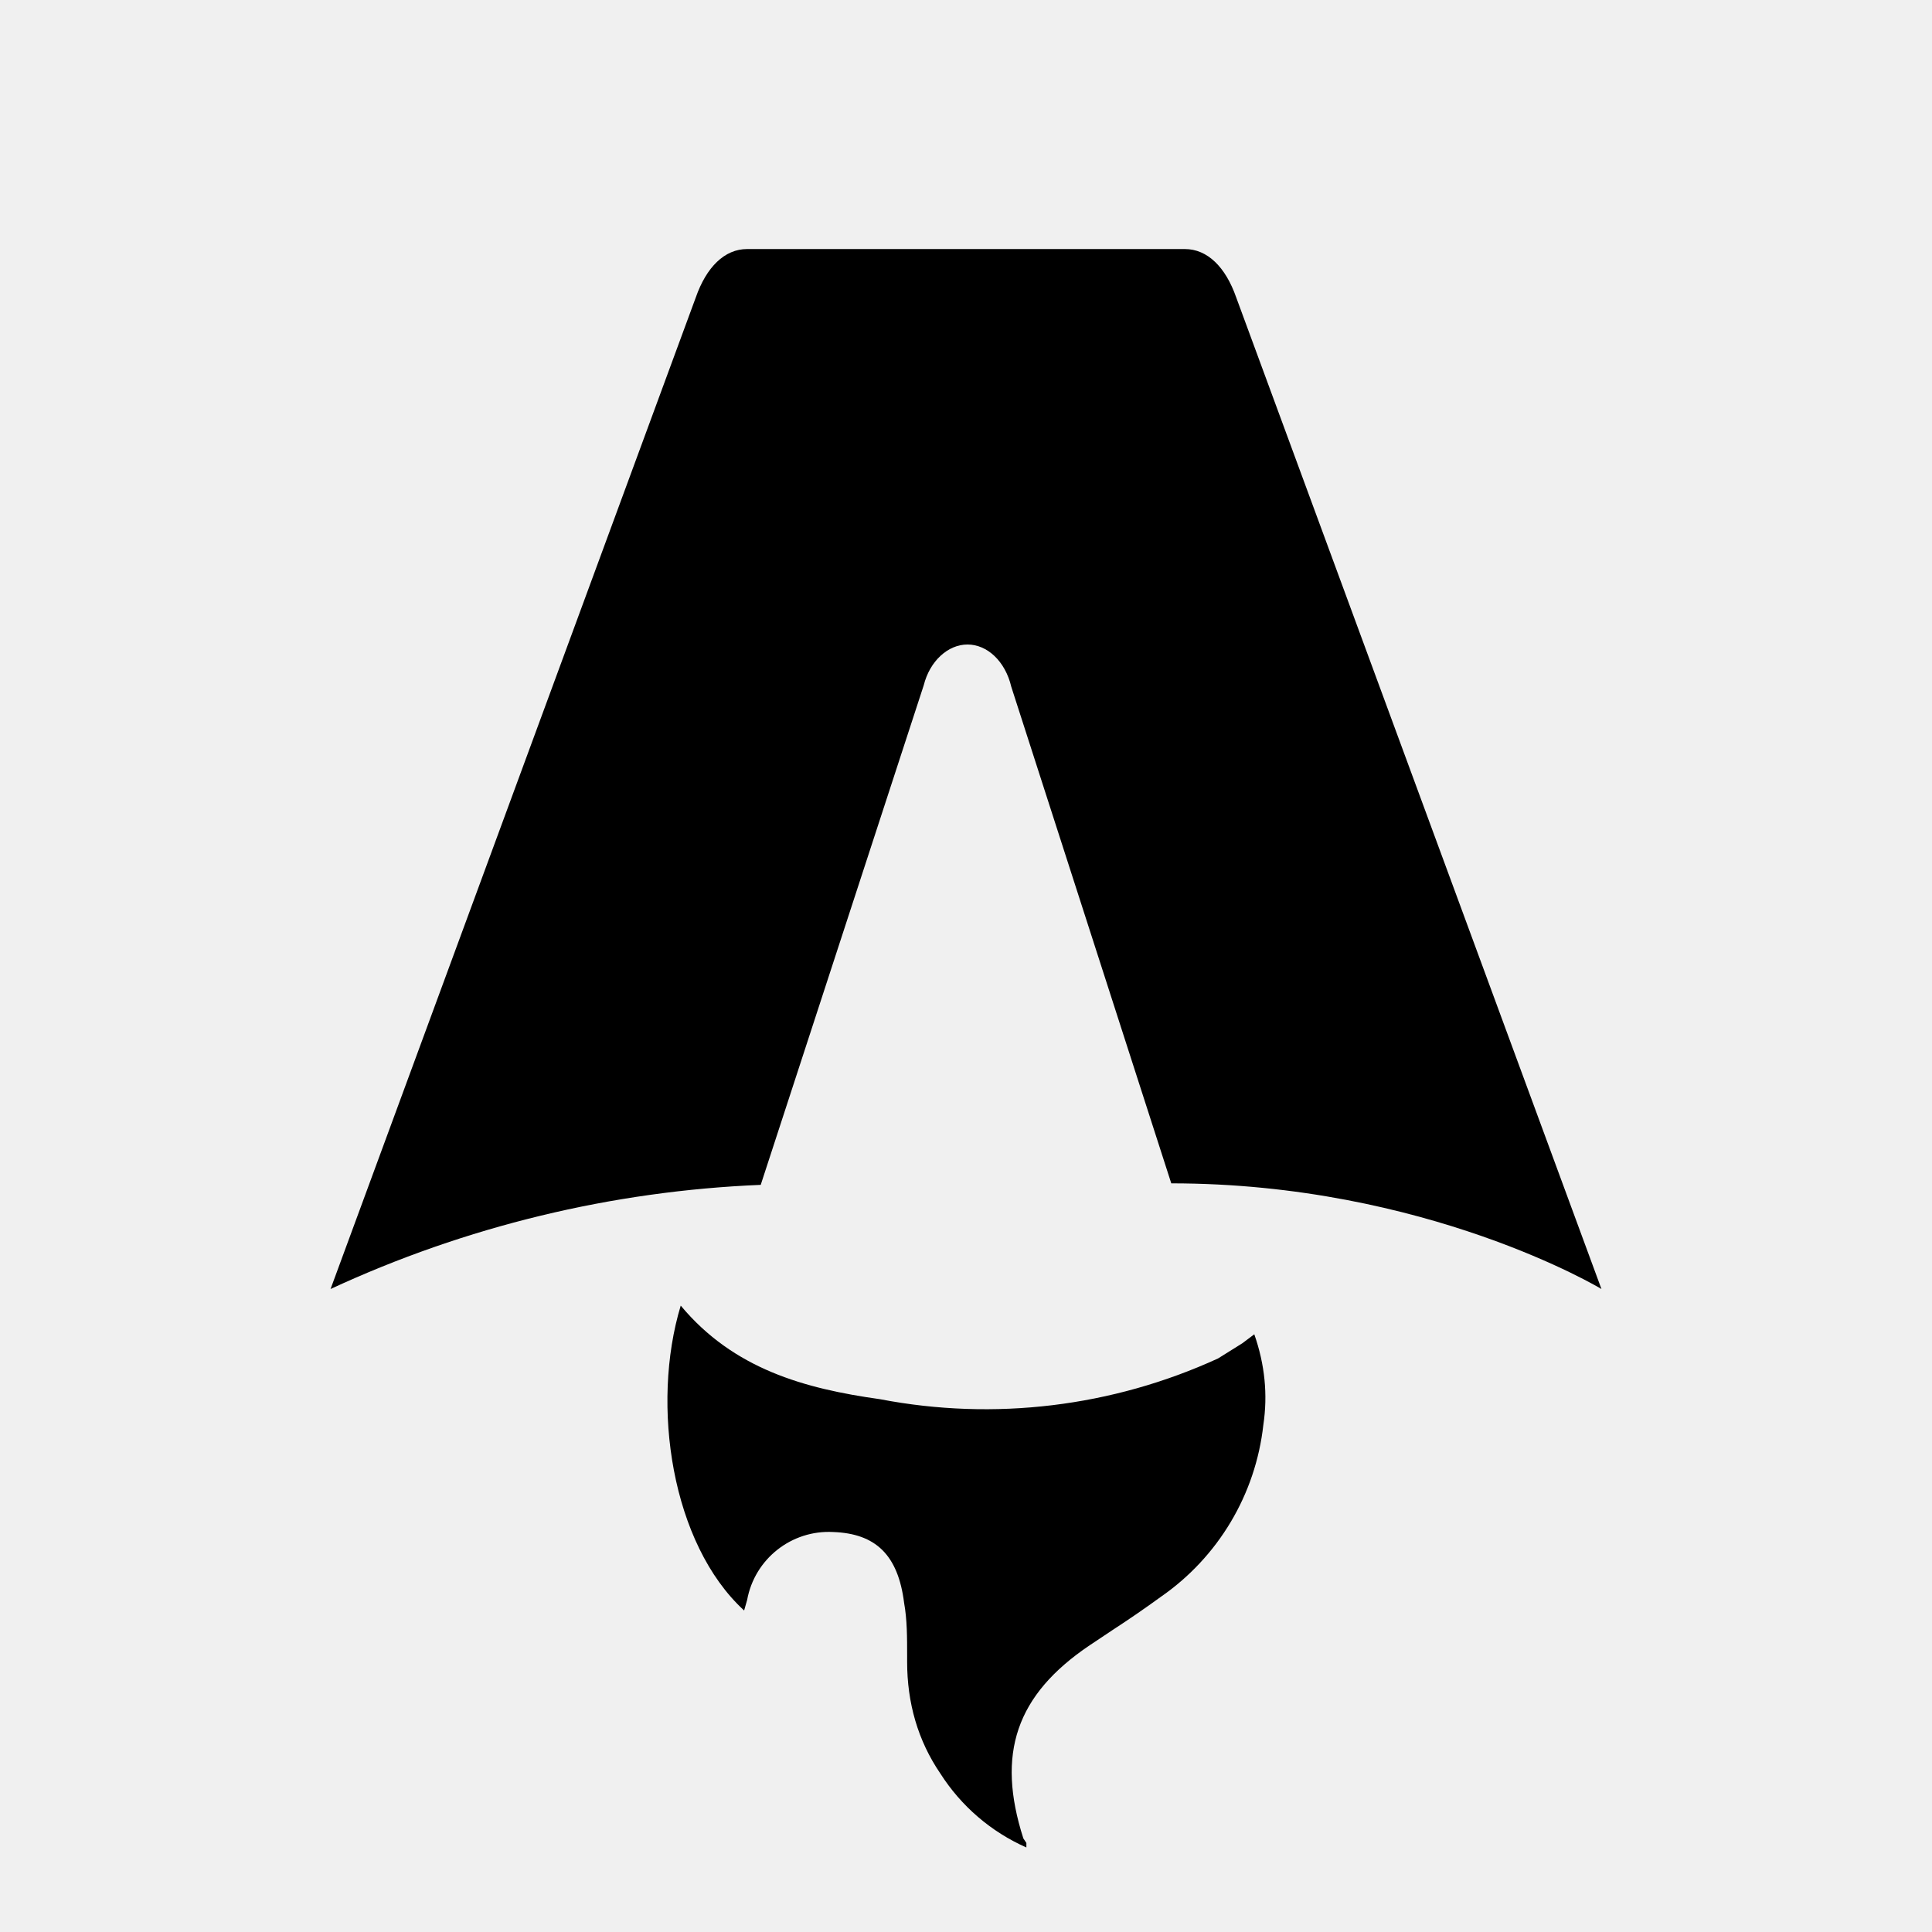
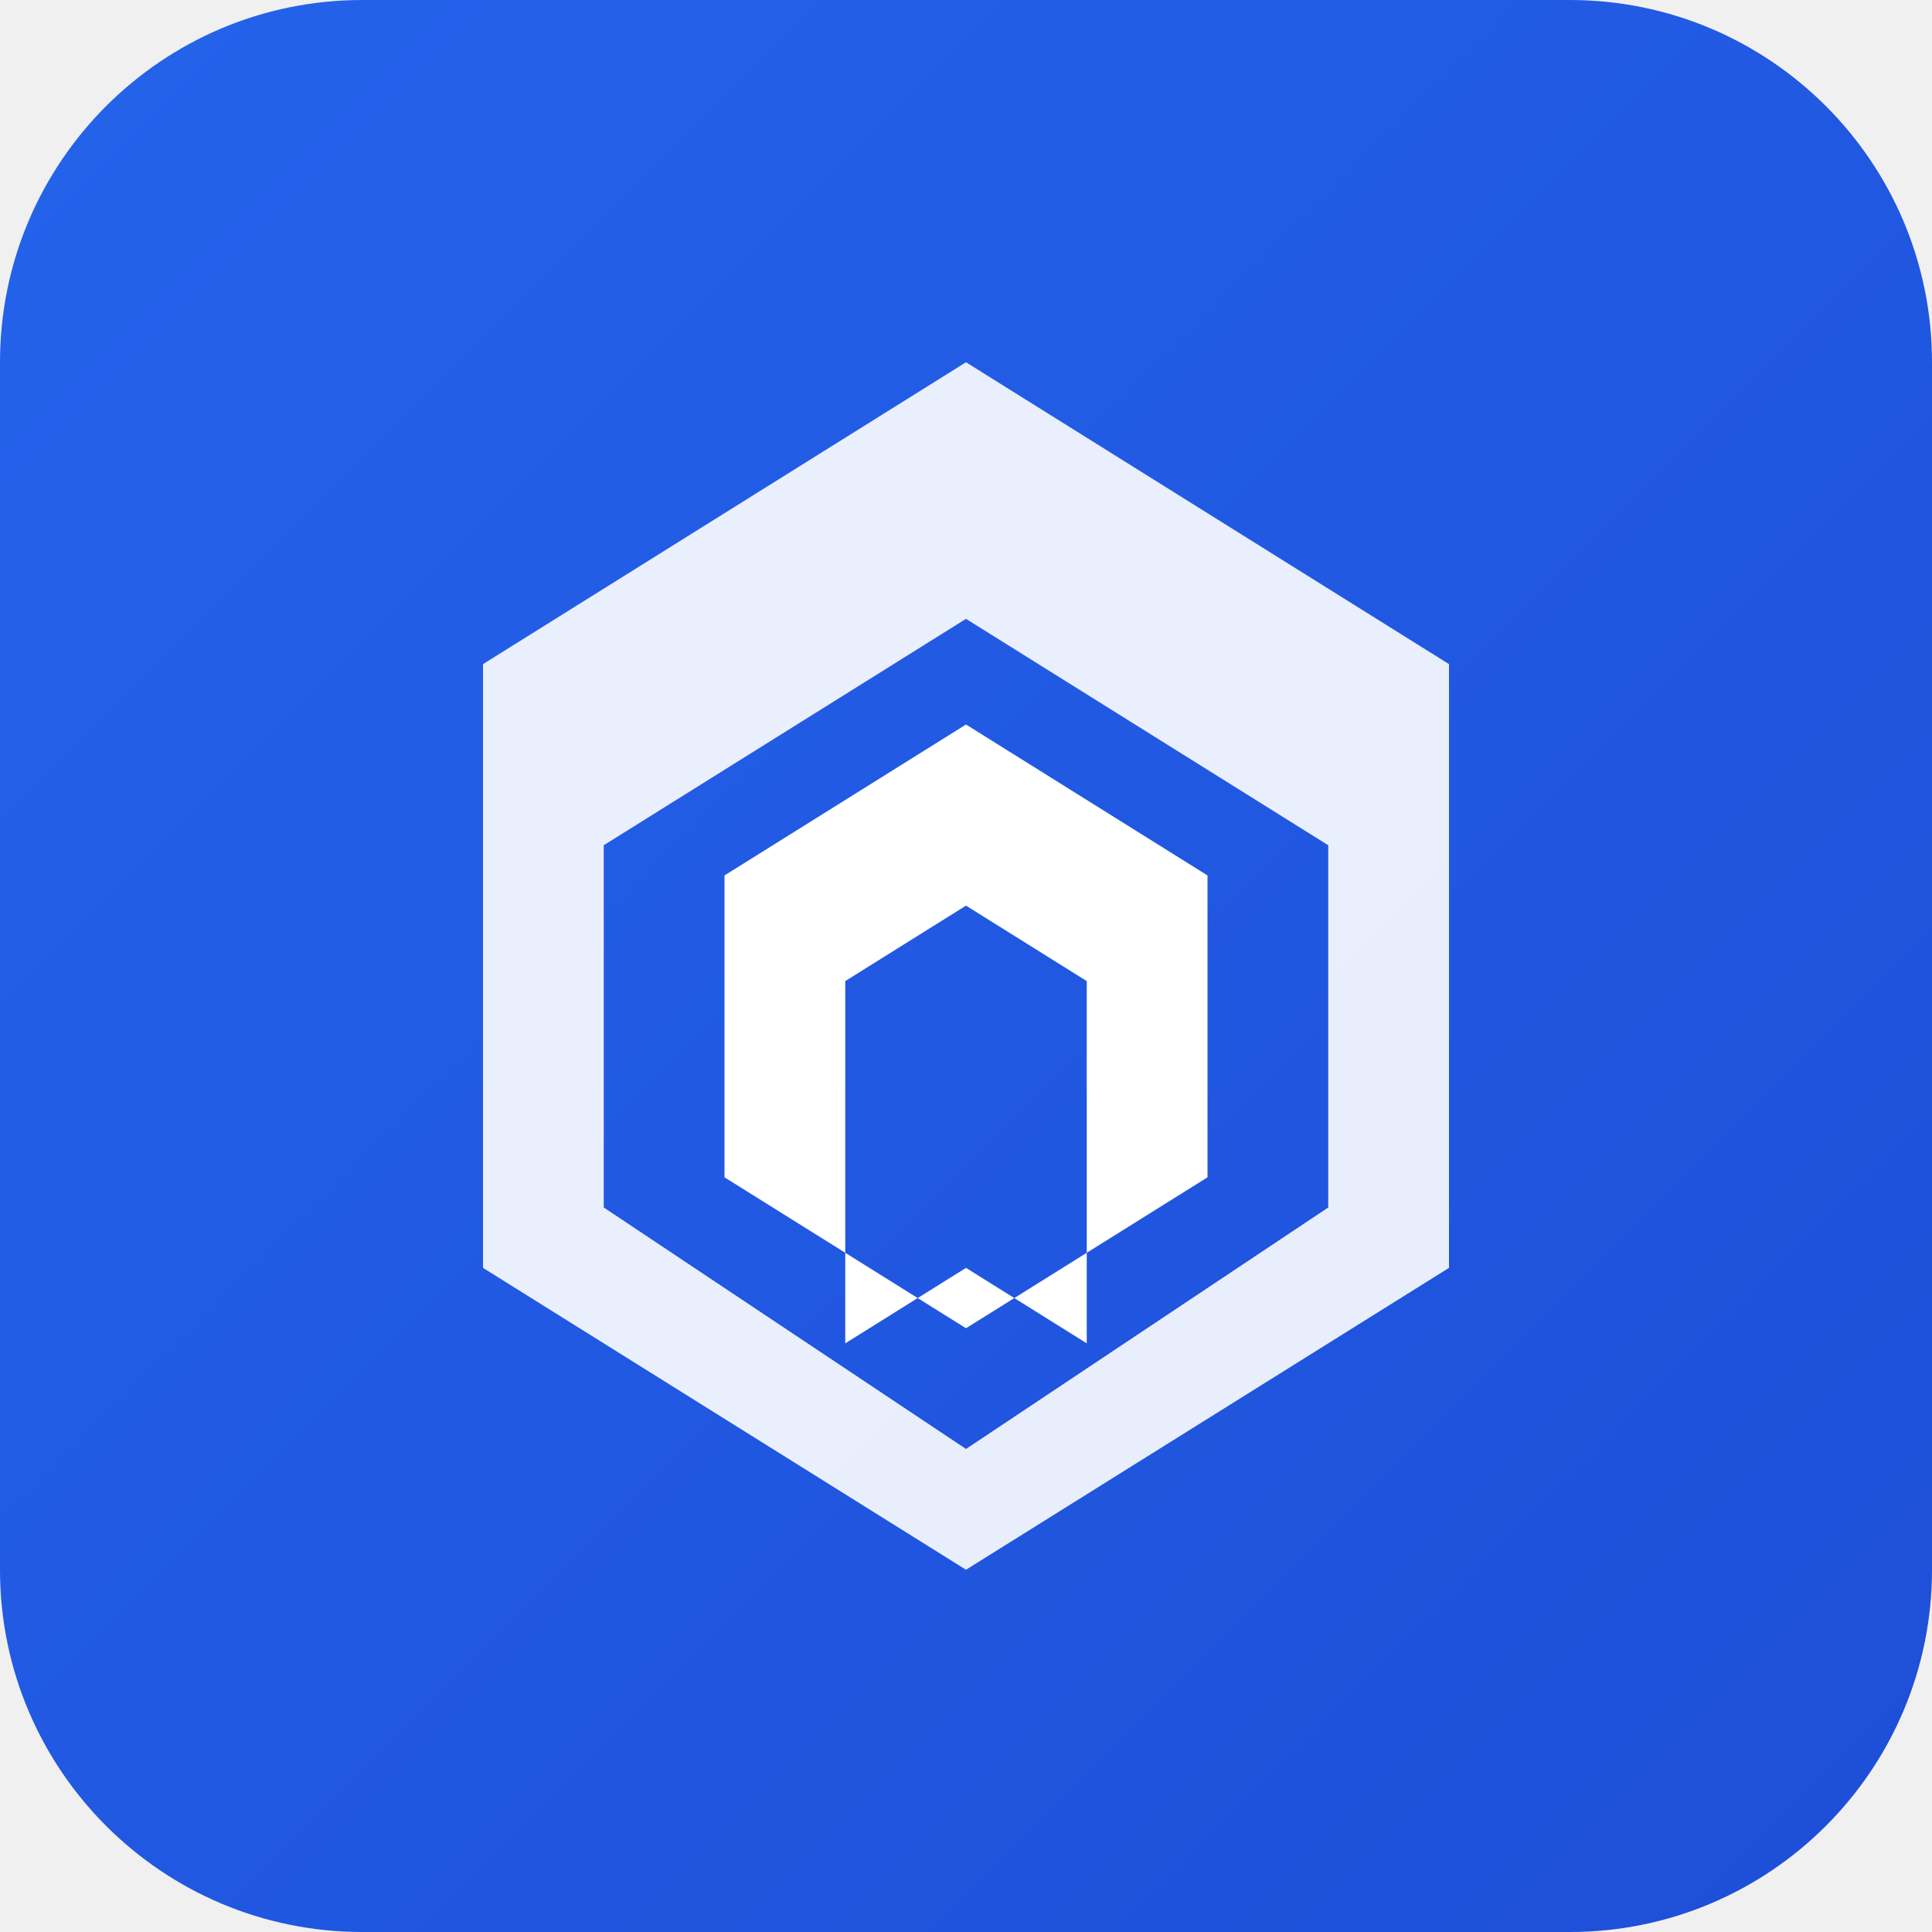
- <svg xmlns="http://www.w3.org/2000/svg" fill="none" viewBox="0 0 128 128">
-   <path d="M50.4 78.5a75.1 75.1 0 0 0-28.5 6.9l24.2-65.7c.7-2 1.9-3.2 3.4-3.2h29c1.5 0 2.7 1.2 3.4 3.2l24.2 65.7s-11.6-7-28.5-7L67 45.5c-.4-1.7-1.6-2.8-2.9-2.8-1.3 0-2.5 1.1-2.9 2.7L50.4 78.5Zm-1.1 28.2Zm-4.2-20.2c-2 6.6-.6 15.8 4.2 20.2a17.5 17.5 0 0 1 .2-.7 5.5 5.5 0 0 1 5.7-4.5c2.8.1 4.3 1.5 4.7 4.7.2 1.1.2 2.3.2 3.5v.4c0 2.7.7 5.2 2.2 7.4a13 13 0 0 0 5.7 4.9v-.3l-.2-.3c-1.8-5.6-.5-9.5 4.4-12.8l1.5-1a73 73 0 0 0 3.2-2.2 16 16 0 0 0 6.8-11.4c.3-2 .1-4-.6-6l-.8.6-1.6 1a37 37 0 0 1-22.4 2.7c-5-.7-9.7-2-13.2-6.2Z" />
-   <style>
-         path { fill: #000; }
-         @media (prefers-color-scheme: dark) {
-             path { fill: #FFF; }
-         }
-     </style>
+ <svg xmlns="http://www.w3.org/2000/svg" viewBox="0 0 64 64">
+   <defs>
+     <linearGradient id="grad" x1="0%" y1="0%" x2="100%" y2="100%">
+       <stop offset="0%" style="stop-color:#2563EB" />
+       <stop offset="100%" style="stop-color:#1D4ED8" />
+     </linearGradient>
+   </defs>
+   <rect width="64" height="64" rx="12" fill="url(#grad)" />
+   <path d="M32 12L16 22v20l16 10 16-10V22L32 12zm0 36L20 40V28l12-7.5L44 28v12L32 48z" fill="white" opacity="0.9" />
+   <path d="M32 24l-8 5v10l8 5 8-5V29l-8-5zm0 18l-4 2.5V32.5L32 30l4 2.5v12L32 42z" fill="white" />
</svg>
